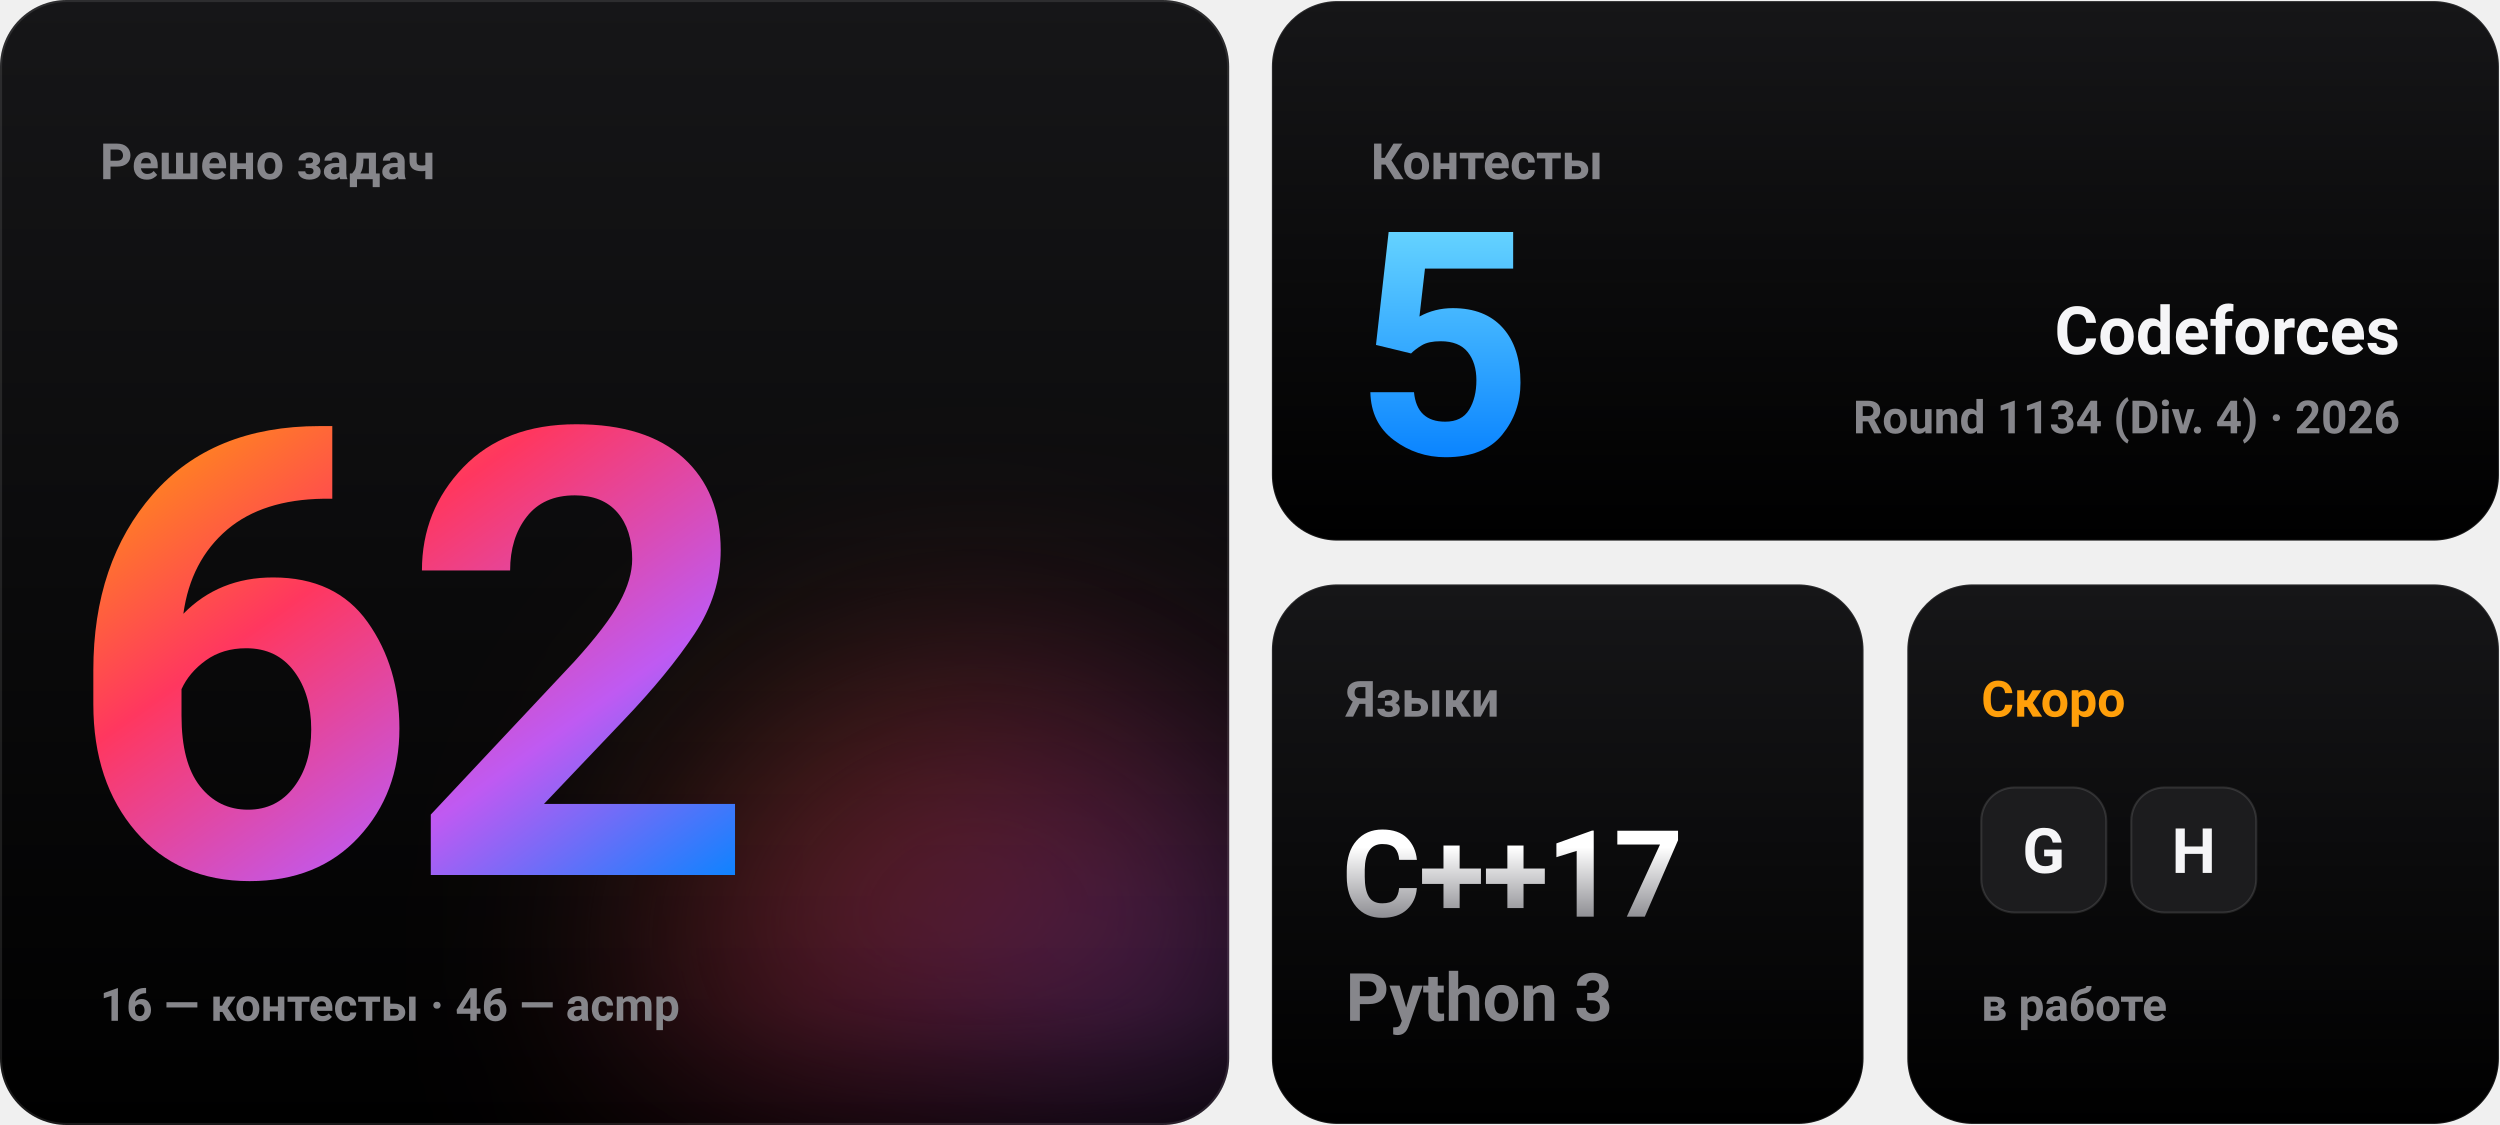
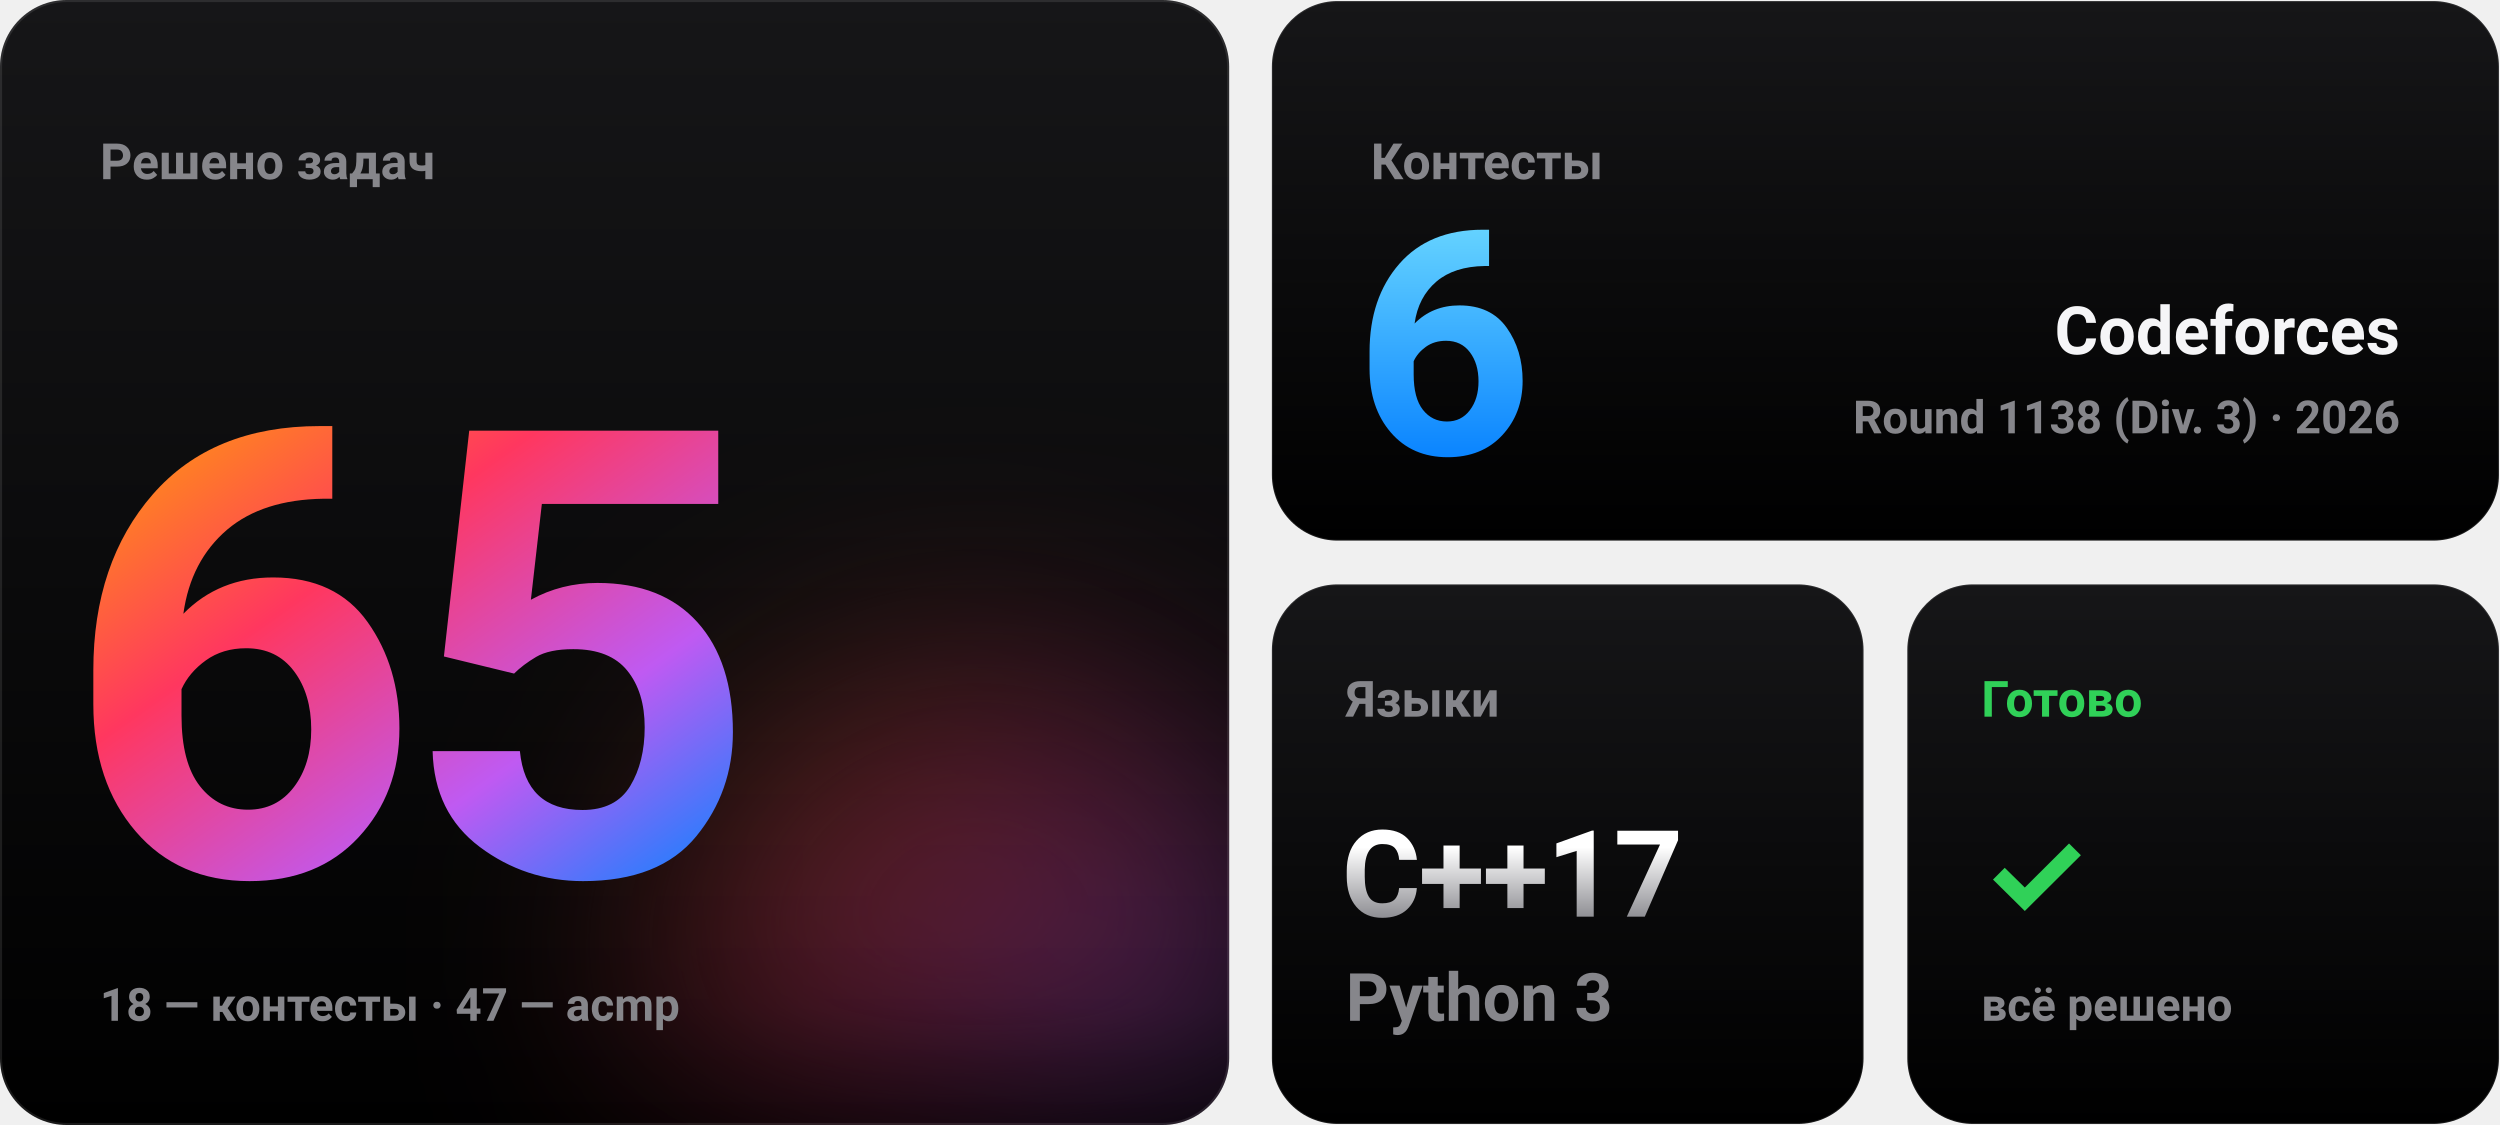
- <svg xmlns="http://www.w3.org/2000/svg" width="1200" height="540" viewBox="0 0 1200 540" role="img" aria-label="Решено задач: 62 (16 с контестов, 46 с acmp). Контестов: 5. Скоро: G, H.">
+ <svg xmlns="http://www.w3.org/2000/svg" width="1200" height="540" viewBox="0 0 1200 540" role="img" aria-label="Решено задач: 65 (18 с контестов, 47 с acmp). Контестов: 6.">
  <defs>
    <linearGradient id="ai" x1="0" y1="0" x2="1" y2="1">
      <stop offset="0" stop-color="#ff9f0a" />
      <stop offset="0.35" stop-color="#ff375f" />
      <stop offset="0.7" stop-color="#bf5af2" />
      <stop offset="1" stop-color="#0a84ff" />
    </linearGradient>
    <linearGradient id="blue" x1="0" y1="0" x2="0" y2="1">
      <stop offset="0" stop-color="#64d2ff" />
      <stop offset="1" stop-color="#0a84ff" />
    </linearGradient>
    <linearGradient id="titanium" x1="0" y1="0" x2="0" y2="1">
      <stop offset="0.2" stop-color="#ffffff" />
      <stop offset="1" stop-color="#8e8e93" />
    </linearGradient>
    <linearGradient id="tile" x1="0" y1="0" x2="0" y2="1">
      <stop offset="0" stop-color="#161618" />
      <stop offset="1" stop-color="#000000" />
    </linearGradient>
    <filter id="blur" x="-100%" y="-100%" width="300%" height="300%">
      <feGaussianBlur stdDeviation="60" />
    </filter>
    <clipPath id="t1">
      <rect width="590" height="540" rx="32" />
    </clipPath>
  </defs>
  <g font-family="-apple-system, BlinkMacSystemFont, 'SF Pro Display', 'Segoe UI', Roboto, Helvetica, Arial, sans-serif">
    <g font-weight="600">
      <g clip-path="url(#t1)">
        <rect width="590" height="540" fill="url(#tile)" />
        <circle cx="470" cy="470" r="150" fill="url(#ai)" opacity="0.35" filter="url(#blur)">
          <animate attributeName="r" values="120;220;120" dur="5s" repeatCount="indefinite" calcMode="spline" keyTimes="0;0.5;1" keySplines="0.45 0 0.55 1;0.45 0 0.55 1" />
        </circle>
      </g>
      <rect x="0.5" y="0.5" width="589" height="539" rx="31.5" fill="none" stroke="#ffffff" stroke-opacity="0.1" />
      <text x="48" y="86" font-size="24" fill="#86868b">Решено задач</text>
      <g font-size="300" font-weight="700" letter-spacing="-10" fill="url(#ai)">
-         <text x="30" y="420" opacity="0">59<animate attributeName="opacity" values="0;1;0" keyTimes="0;0.000;0.250" calcMode="discrete" dur="0.8s" fill="freeze" />
+         <text x="30" y="420" opacity="0">62<animate attributeName="opacity" values="0;1;0" keyTimes="0;0.000;0.250" calcMode="discrete" dur="0.8s" fill="freeze" />
        </text>
-         <text x="30" y="420" opacity="0">60<animate attributeName="opacity" values="0;1;0" keyTimes="0;0.250;0.500" calcMode="discrete" dur="0.8s" fill="freeze" />
+         <text x="30" y="420" opacity="0">63<animate attributeName="opacity" values="0;1;0" keyTimes="0;0.250;0.500" calcMode="discrete" dur="0.8s" fill="freeze" />
        </text>
-         <text x="30" y="420" opacity="0">61<animate attributeName="opacity" values="0;1;0" keyTimes="0;0.500;0.750" calcMode="discrete" dur="0.8s" fill="freeze" />
+         <text x="30" y="420" opacity="0">64<animate attributeName="opacity" values="0;1;0" keyTimes="0;0.500;0.750" calcMode="discrete" dur="0.8s" fill="freeze" />
        </text>
-         <text x="30" y="420">62<animate attributeName="opacity" values="0;1" keyTimes="0;0.750" calcMode="discrete" dur="0.8s" fill="freeze" />
+         <text x="30" y="420">65<animate attributeName="opacity" values="0;1" keyTimes="0;0.750" calcMode="discrete" dur="0.8s" fill="freeze" />
        </text>
      </g>
-       <text x="48" y="490" font-size="22" fill="#86868b">16 — контесты  ·  46 — acmp</text>
+       <text x="48" y="490" font-size="22" fill="#86868b">18 — контесты  ·  47 — acmp</text>
      <rect x="610.5" y="0.5" width="589" height="259" rx="31.5" fill="url(#tile)" stroke="#ffffff" stroke-opacity="0.1" />
      <text x="658" y="86" font-size="24" fill="#86868b">Контесты</text>
-       <text x="650" y="218" font-size="150" font-weight="700" letter-spacing="-4" fill="url(#blue)">5</text>
+       <text x="650" y="218" font-size="150" font-weight="700" letter-spacing="-4" fill="url(#blue)">6</text>
      <text x="1152" y="170" font-size="32" font-weight="700" fill="#f5f5f7" text-anchor="end">Codeforces</text>
-       <text x="1152" y="208" font-size="22" fill="#86868b" text-anchor="end">Round 1134 (Div. 4) · 2026</text>
+       <text x="1152" y="208" font-size="22" fill="#86868b" text-anchor="end">Round 1138 (Div. 3) · 2026</text>
      <rect x="610.5" y="280.5" width="284" height="259" rx="31.5" fill="url(#tile)" stroke="#ffffff" stroke-opacity="0.1" />
      <text x="646" y="344" font-size="24" fill="#86868b">Языки</text>
      <text x="644" y="440" font-size="58" font-weight="700" letter-spacing="-1" fill="url(#titanium)">C++17</text>
      <text x="646" y="490" font-size="32" fill="#86868b">Python 3</text>
      <rect x="915.5" y="280.5" width="284" height="259" rx="31.5" fill="url(#tile)" stroke="#ffffff" stroke-opacity="0.1" />
-       <text x="951" y="344" font-size="24" fill="#ff9f0a">Скоро</text>
-       <rect x="951" y="378" width="60" height="60" rx="16" fill="#1c1c1e" stroke="#ffffff" stroke-opacity="0.12" />
-       <text x="981" y="419" font-size="30" font-weight="700" fill="#f5f5f7" text-anchor="middle">G</text>
-       <rect x="1023" y="378" width="60" height="60" rx="16" fill="#1c1c1e" stroke="#ffffff" stroke-opacity="0.12" />
-       <text x="1053" y="419" font-size="30" font-weight="700" fill="#f5f5f7" text-anchor="middle">H</text>
-       <text x="951" y="490" font-size="22" fill="#86868b">в работе</text>
+       <text x="951" y="344" font-size="24" fill="#30d158">Готово</text>
+       <text x="951" y="440" font-size="58" font-weight="700" fill="#30d158">✓</text>
+       <text x="951" y="490" font-size="22" fill="#86868b">всё решено</text>
    </g>
  </g>
</svg>
